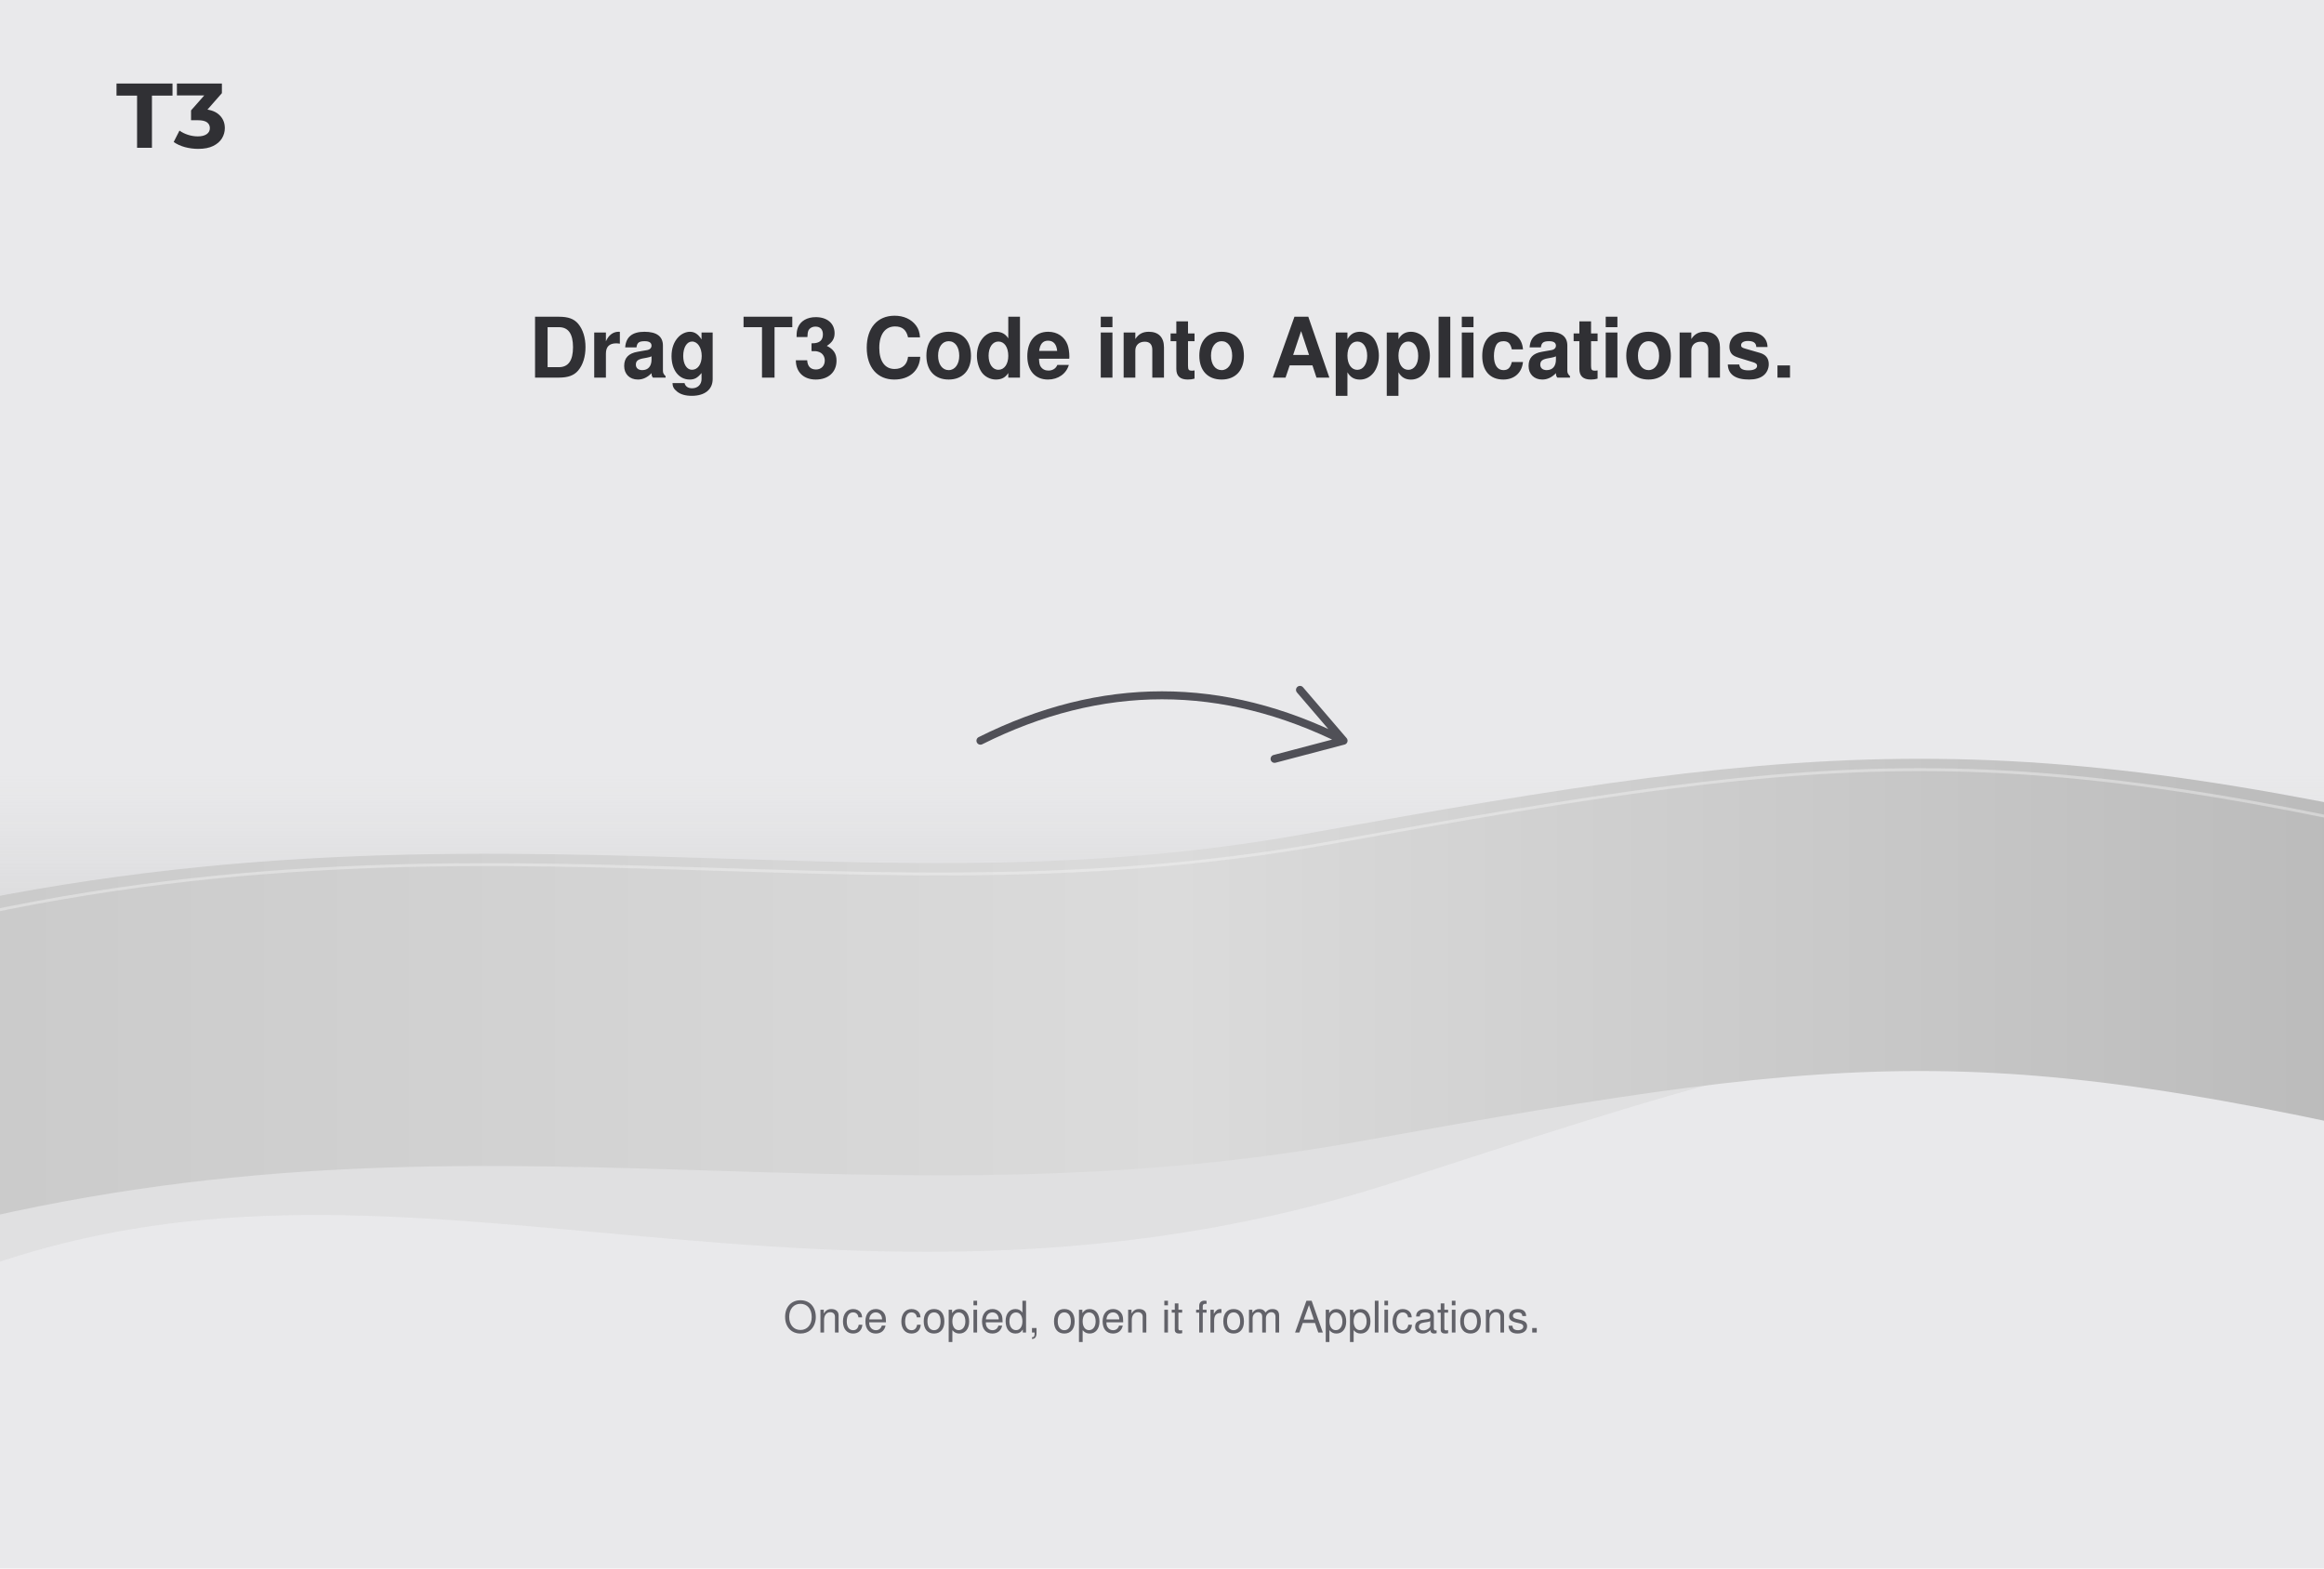
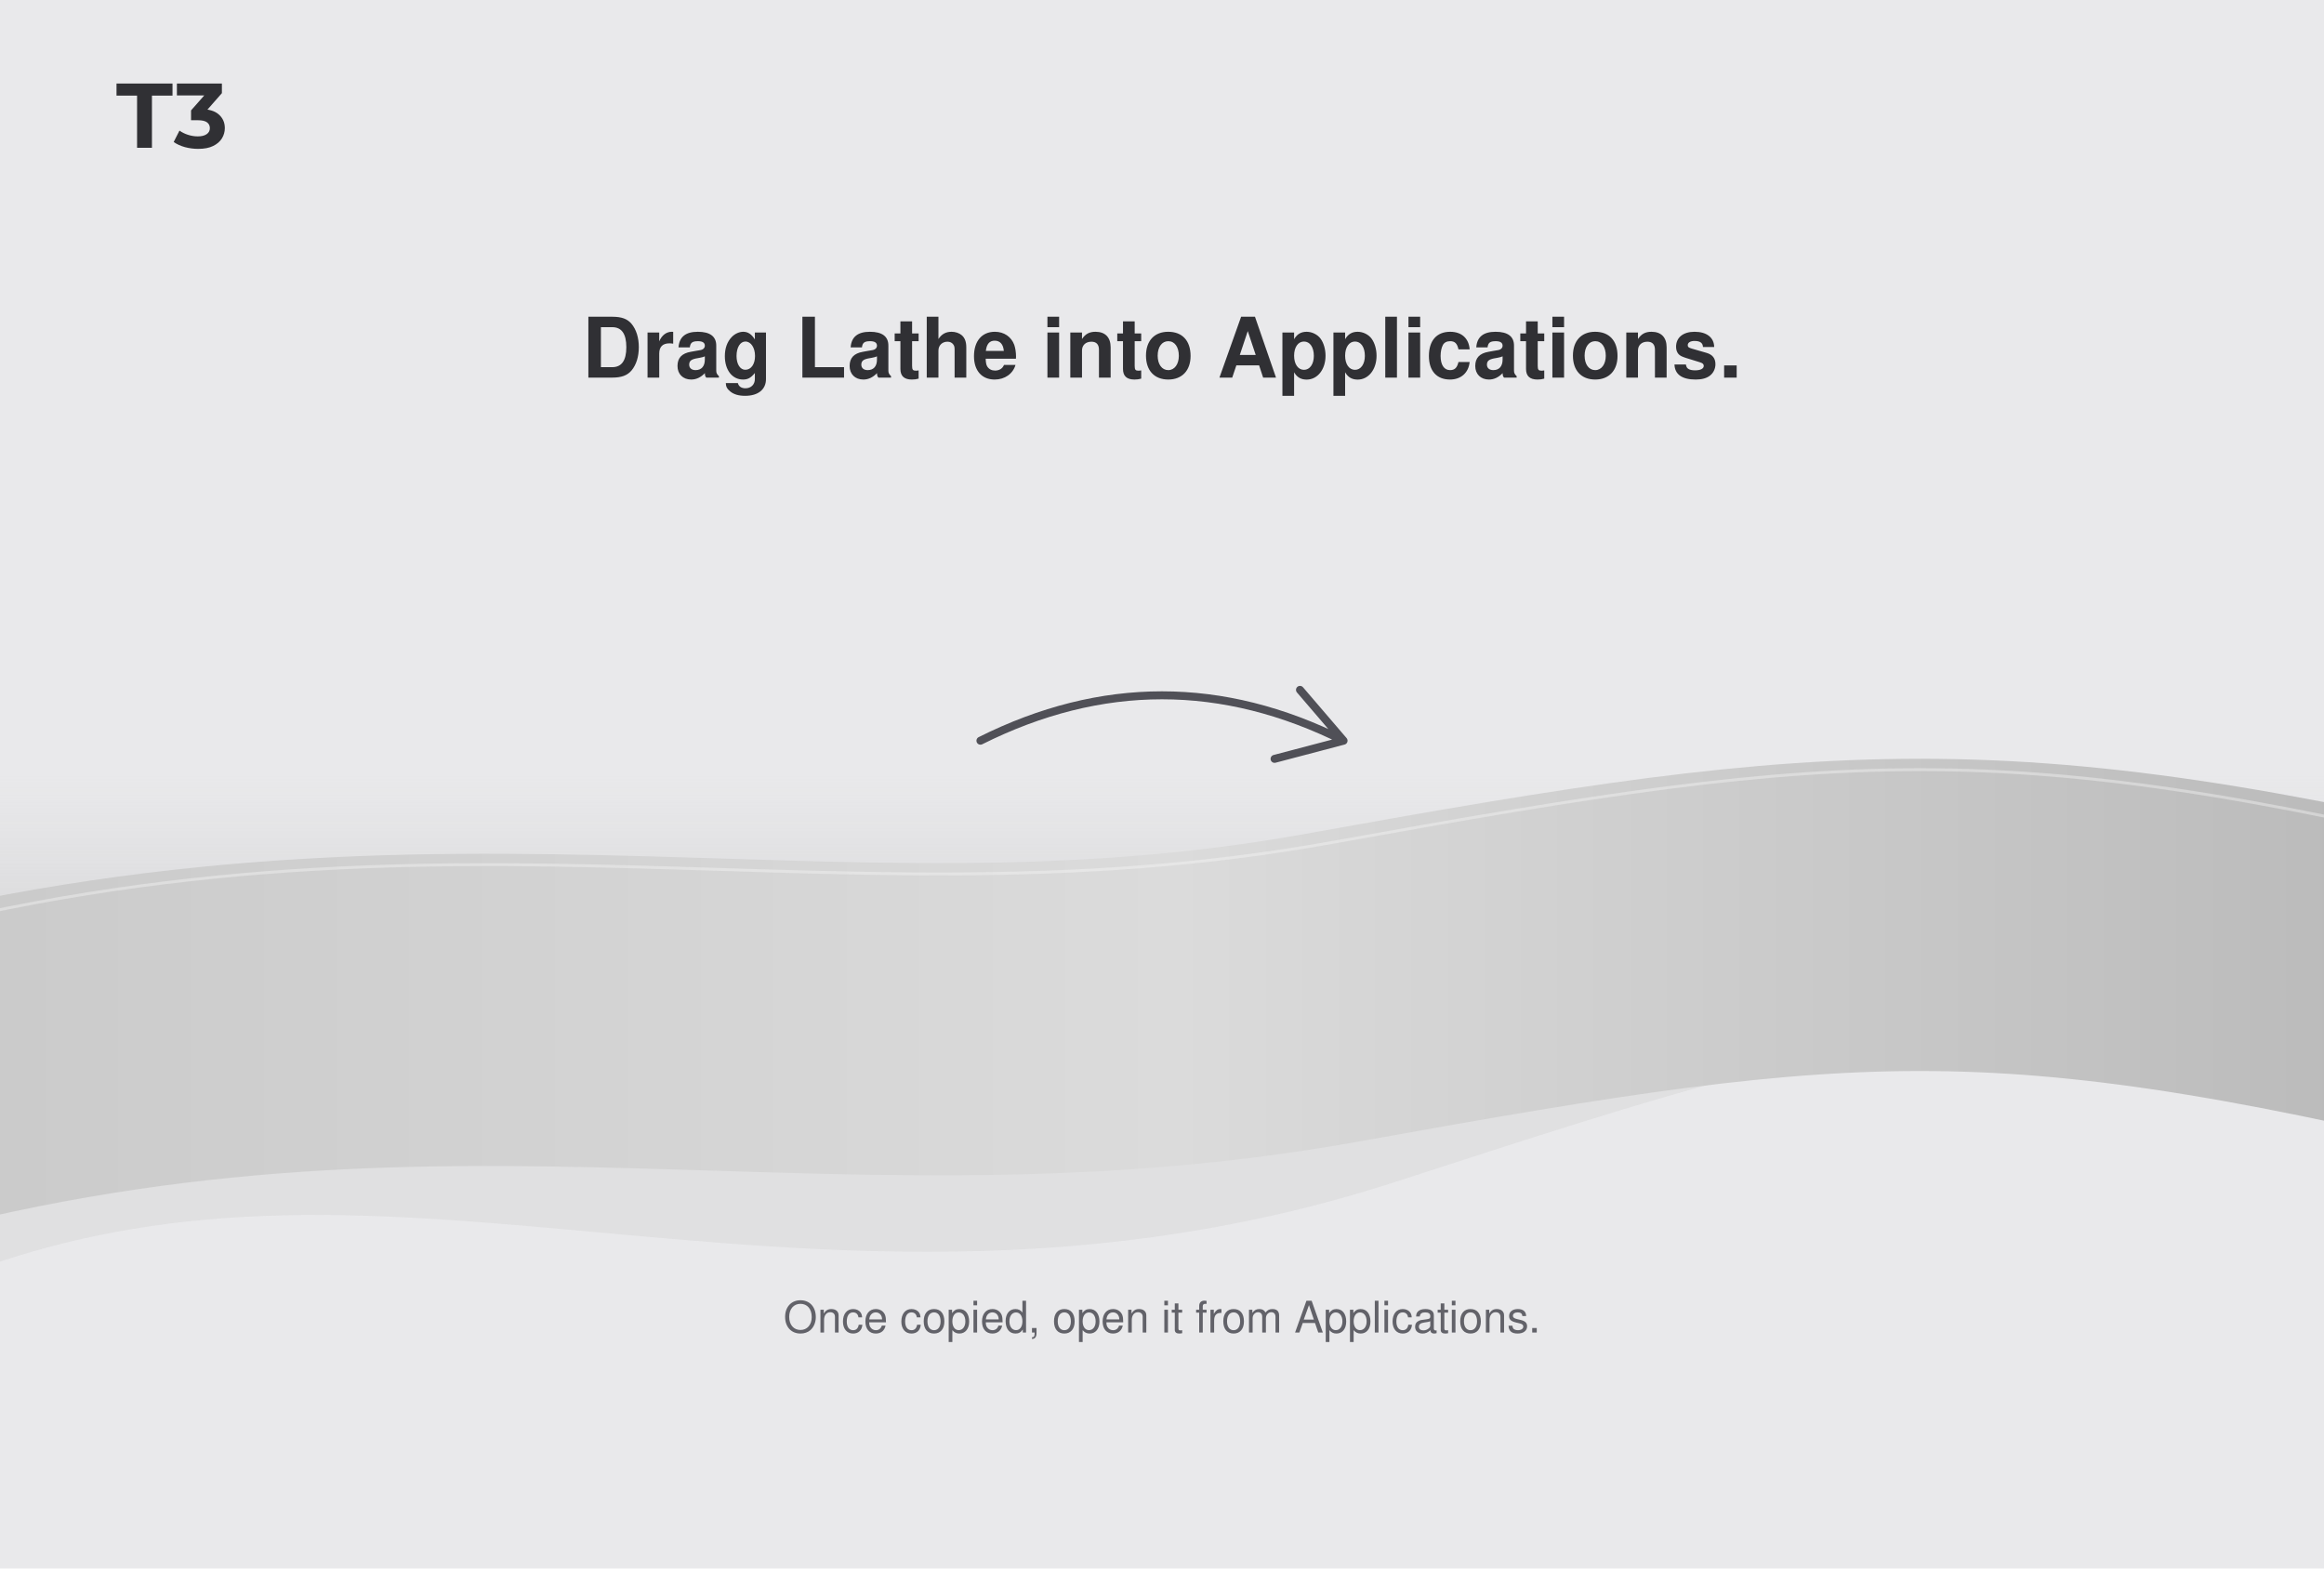
<svg xmlns="http://www.w3.org/2000/svg" width="1280" height="864" viewBox="0 0 640 432">
  <defs>
    <linearGradient id="veil" x1="0" y1="0" x2="0" y2="1">
      <stop stop-color="#B7B7B7" stop-opacity="0" />
      <stop offset=".55" stop-color="#A5A5A5" stop-opacity=".24" />
      <stop offset="1" stop-color="#D1D1D1" stop-opacity=".4" />
    </linearGradient>
    <linearGradient id="silk" x1="0" y1="0" x2="1" y2="0">
      <stop stop-color="#C8C8C8" />
      <stop offset=".5" stop-color="#DBDBDB" />
      <stop offset="1" stop-color="#B5B5B5" />
    </linearGradient>
  </defs>
  <rect width="640" height="432" fill="#E9E9EB" />
  <path d="M-60 293C95 220 214 304 362 256S559 191 707 257" stroke="url(#veil)" stroke-width="146" fill="none" opacity="1" stroke-linecap="round" stroke-linejoin="round" />
  <path d="M-60 306C113 252 223 298 367 272S553 242 707 280" stroke="url(#silk)" stroke-width="86" fill="none" opacity="1" stroke-linecap="round" stroke-linejoin="round" />
  <path d="M-60 266C113 212 223 258 367 232S553 202 707 240" stroke="#F5F5F5" stroke-width="0.8" fill="none" opacity="0.42" stroke-linecap="round" stroke-linejoin="round" />
  <svg x="32" y="23" width="30" height="18" viewBox="15.531 37 94.394 56.96" fill="#303034">
    <path d="M33.451 93V47.56H15.531V37H64.331V47.56H46.411V93H33.451ZM86.725 93.96C82.832 93.96 78.965 93.453 75.125 92.44C71.285 91.373 68.032 89.88 65.365 87.96L70.405 78.04C72.539 79.587 75.019 80.813 77.845 81.72C80.672 82.627 83.525 83.08 86.405 83.08C89.659 83.08 92.219 82.44 94.085 81.16C95.952 79.88 96.885 78.12 96.885 75.88C96.885 73.747 96.059 72.067 94.405 70.84C92.752 69.613 90.085 69 86.405 69H80.485V60.44L96.085 42.76L97.525 47.4H68.165V37H107.365V45.4L91.845 63.08L85.285 59.32H89.045C95.925 59.32 101.125 60.867 104.645 63.96C108.165 67.053 109.925 71.027 109.925 75.88C109.925 79.027 109.099 81.987 107.445 84.76C105.792 87.48 103.259 89.693 99.845 91.4C96.432 93.107 92.059 93.96 86.725 93.96Z" />
  </svg>
-   <text x="320" y="104" fill="#303034" font-family="Helvetica" font-size="23" font-weight="700" text-anchor="middle">Drag T3 Code into Applications.</text>
+   <text x="320" y="104" fill="#303034" font-family="Helvetica" font-size="23" font-weight="700" text-anchor="middle">Drag Lathe into Applications.</text>
  <path d="M270 204Q320 179 370 204M358 190L370 204L351 209" stroke="#505057" stroke-width="2.2" fill="none" opacity="1" stroke-linecap="round" stroke-linejoin="round" />
  <text x="320" y="367" fill="#626269" font-family="Helvetica" font-size="12" font-weight="400" text-anchor="middle">Once copied, open it from Applications.</text>
</svg>
